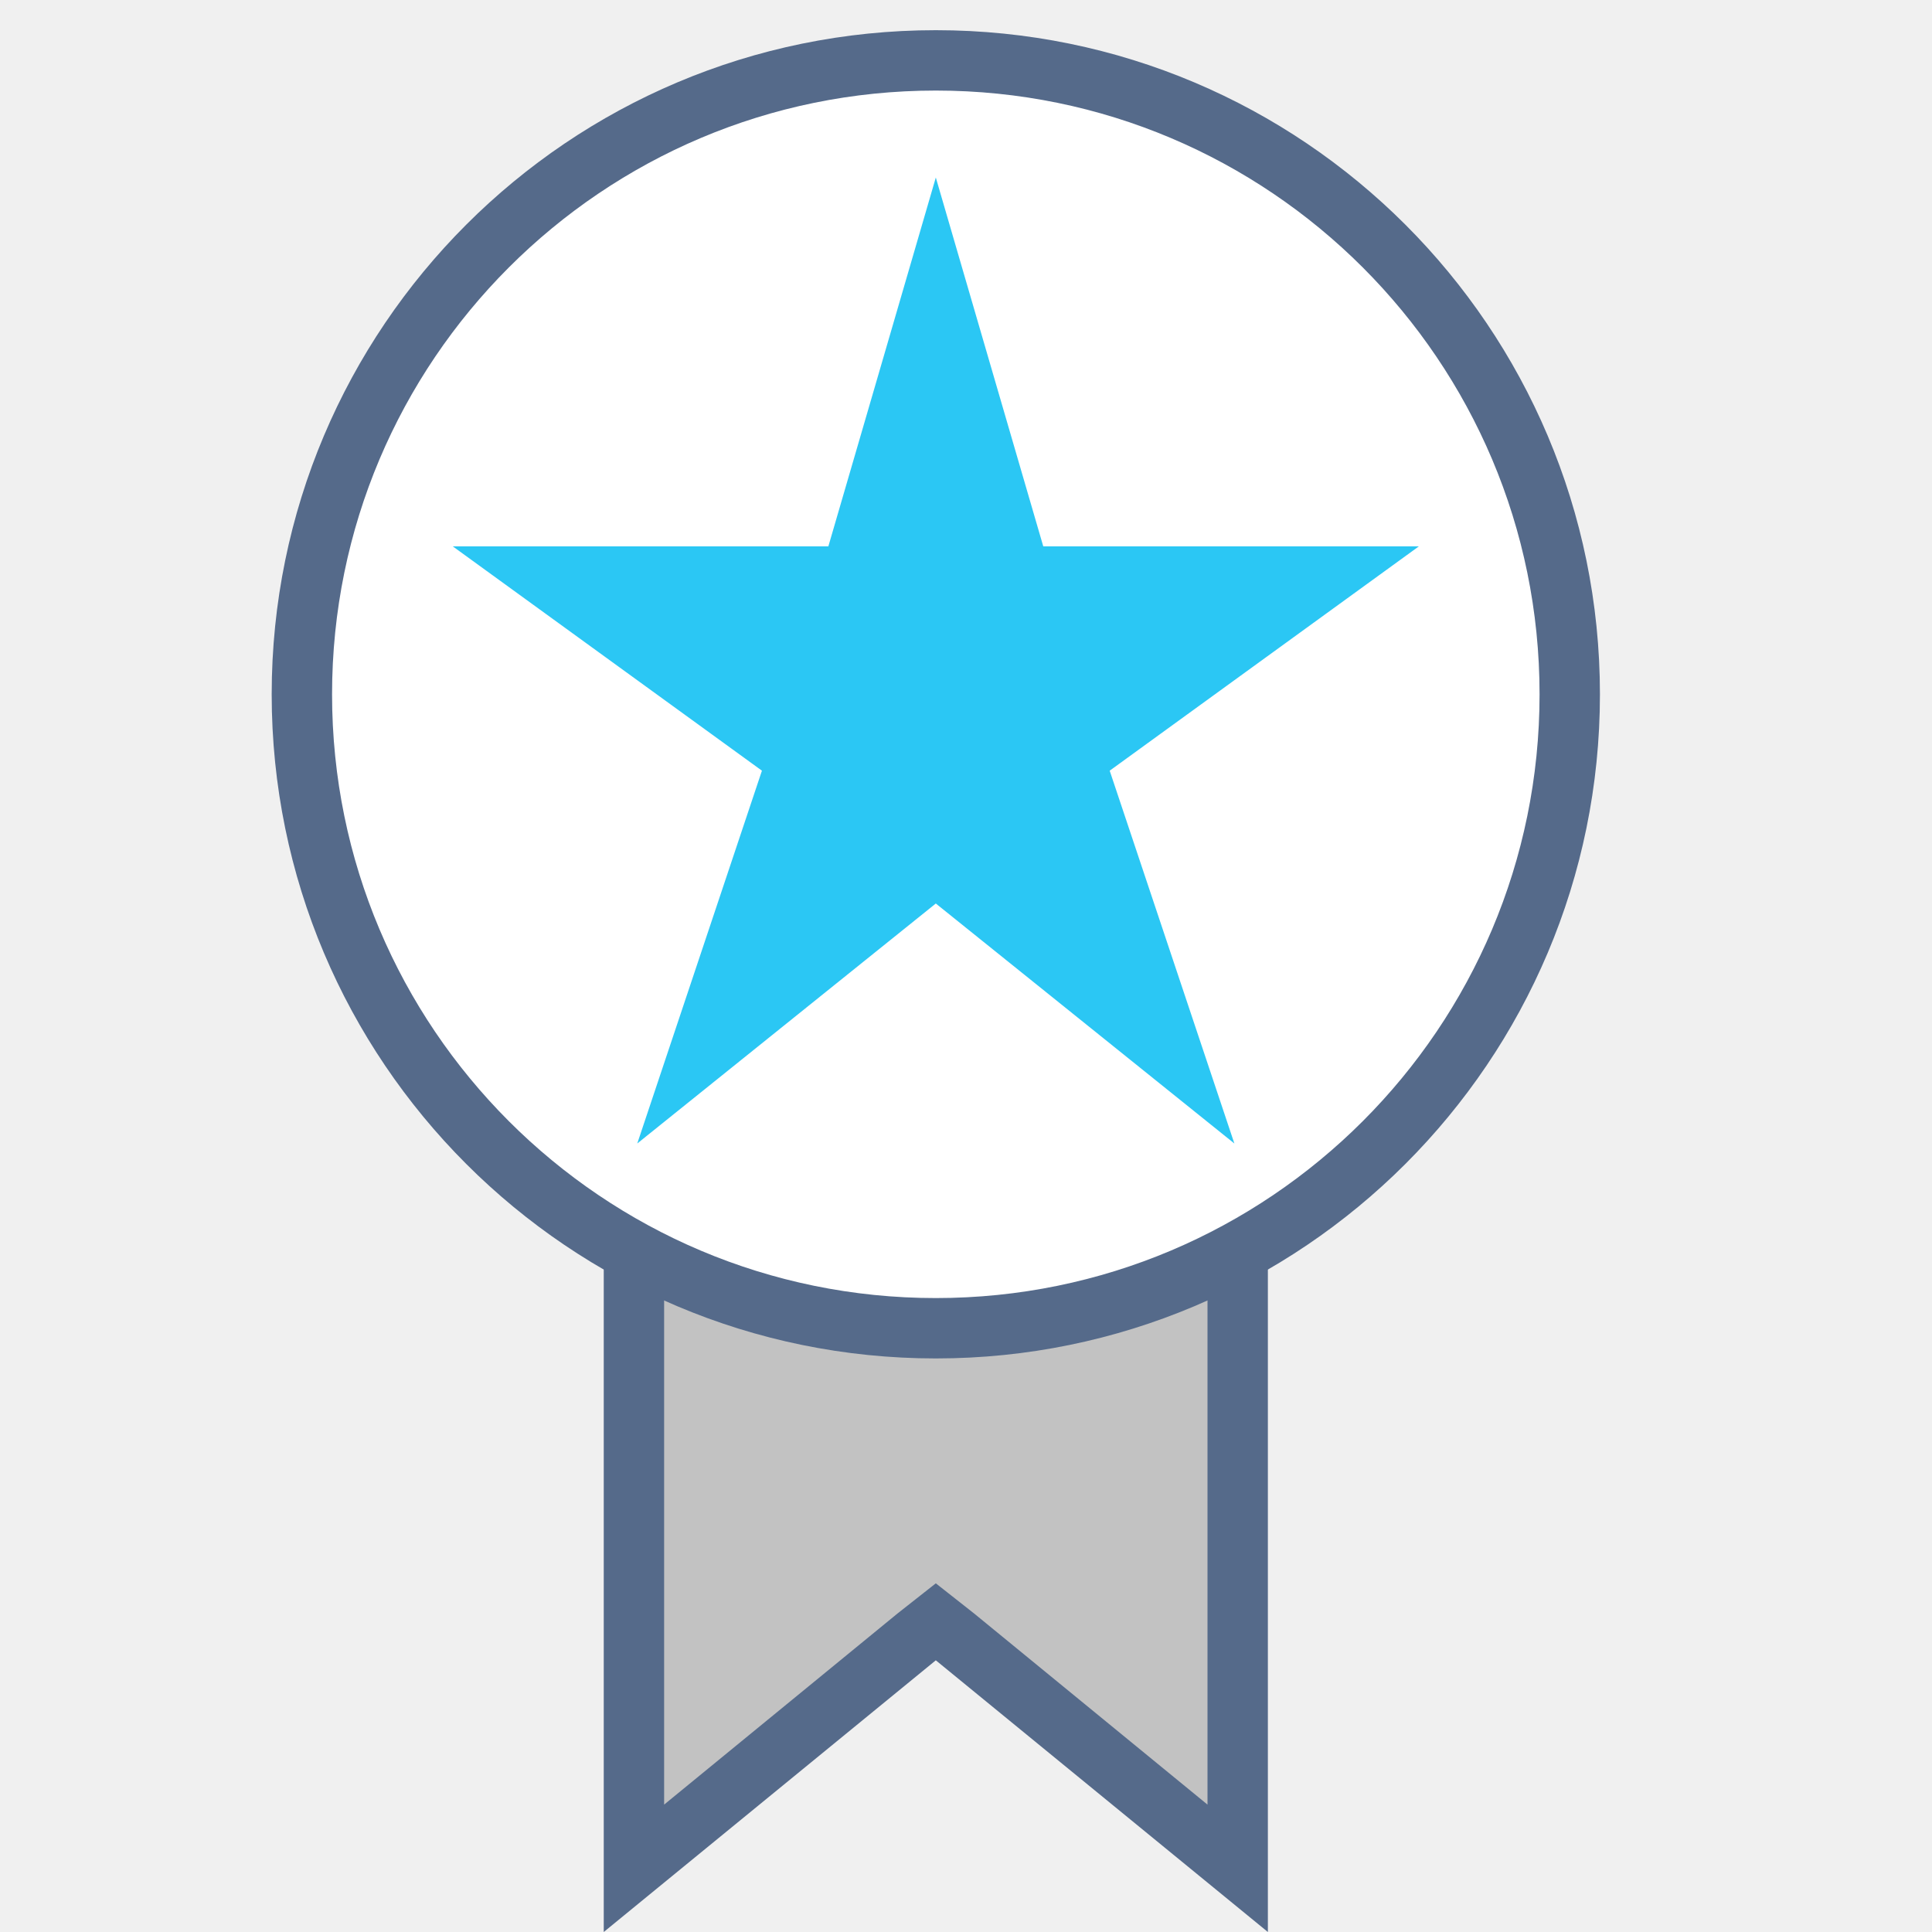
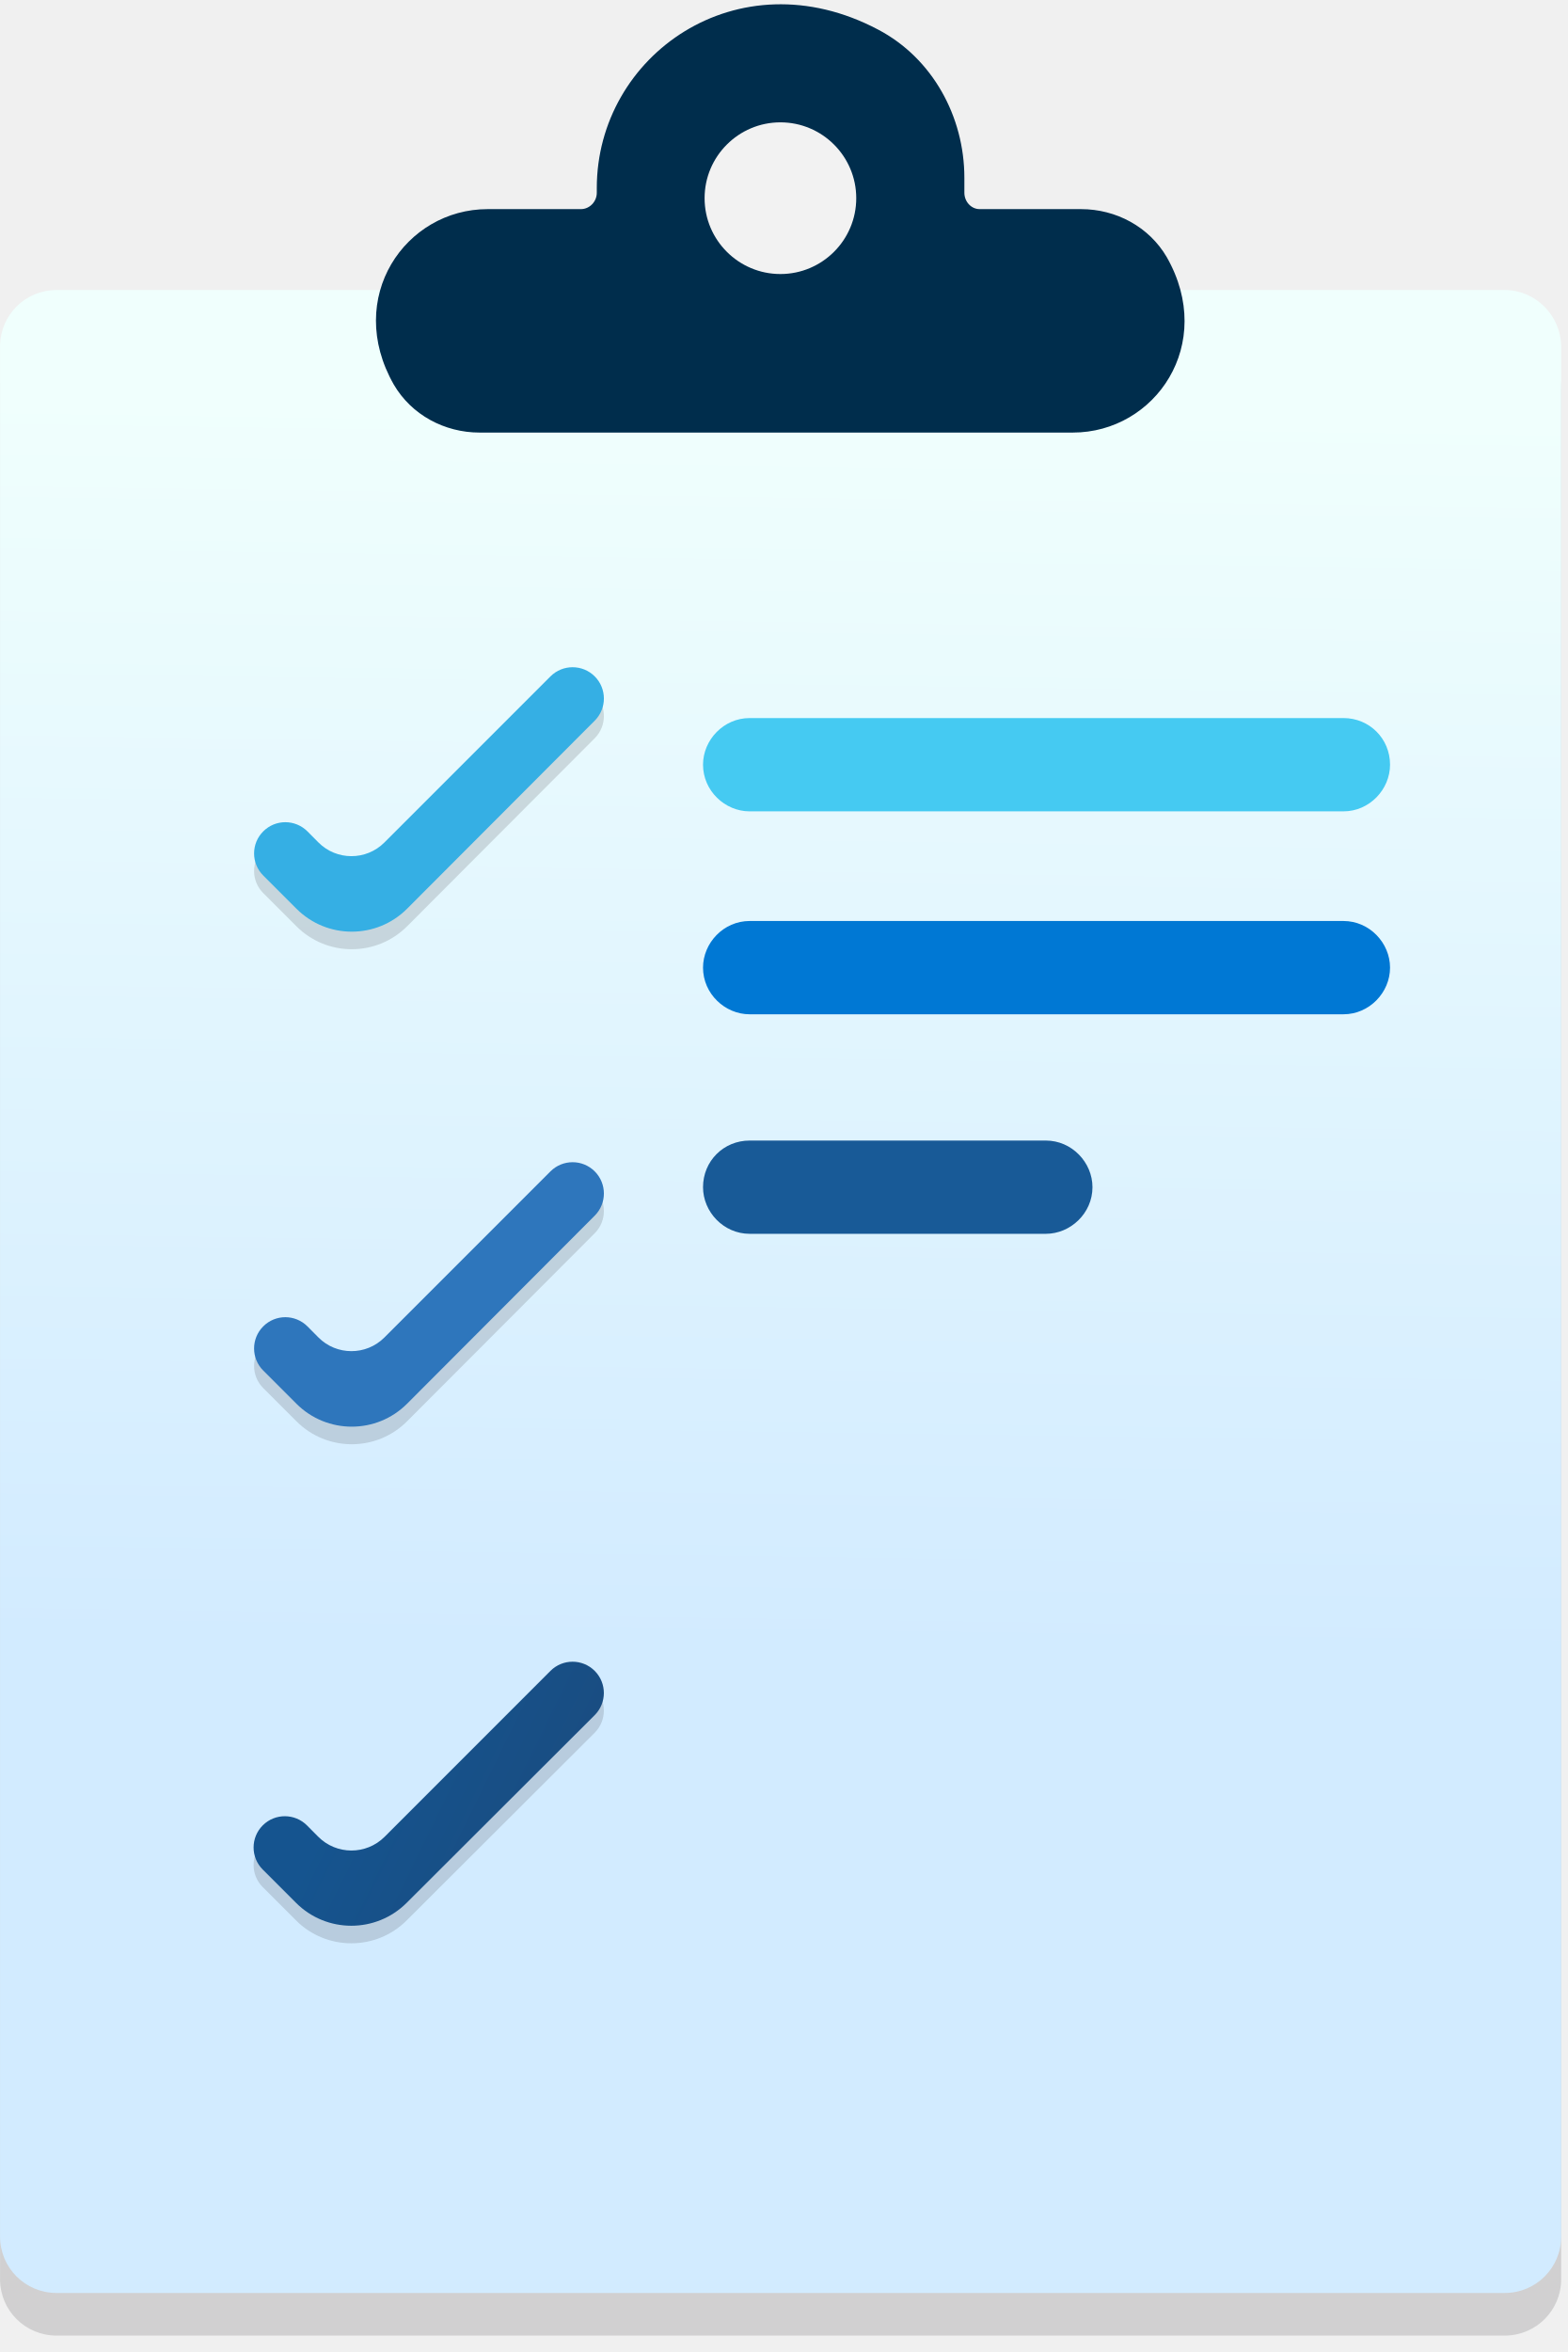
- <svg xmlns="http://www.w3.org/2000/svg" viewBox="0 0 64 64">
-   <path fill="#c2c2c2" d="M31 53.71l-10 8.18V28h20v33.89l-10-8.18z" />
-   <path d="M40 29v30.78l-7.73-6.33-1.27-1-1.27 1L22 59.78V29h18m2-2H20v37l11-9 11 9V27z" fill="#556a8a" />
-   <circle cx="31" cy="23" r="21" fill="#fff" stroke="#556a8a" stroke-miterlimit="10" stroke-width="2" />
-   <path fill="#2bc7f4" d="M31 29.93l9.89 7.95-4.13-12.35L47 18.1H34.56L31 5.88 27.44 18.1H15l10.24 7.43-4.13 12.35L31 29.93z" />
+ <svg xmlns="http://www.w3.org/2000/svg" width="38" height="57" viewBox="0 0 38 57" fill="none">
+   <path opacity="0.15" d="M36.474 8.062H1.369C0.611 8.062 0.001 8.672 0.001 9.431V55.234C0.001 55.992 0.611 56.602 1.369 56.602H36.474C37.232 56.602 37.842 55.992 37.842 55.234V9.431C37.834 8.672 37.216 8.062 36.474 8.062Z" fill="#1F1D20" />
+   <path d="M36.474 7.029H1.369C0.611 7.029 0.001 7.639 0.001 8.398V54.201C0.001 54.959 0.611 55.569 1.369 55.569H36.474C37.232 55.569 37.842 54.959 37.842 54.201V8.398C37.834 7.639 37.216 7.029 36.474 7.029Z" fill="url(#paint0_linear_2898_44358)" />
+   <path fill-rule="evenodd" clip-rule="evenodd" d="M21.283 0.716C22.602 1.408 23.376 2.826 23.376 4.309V4.672C23.376 4.883 23.537 5.068 23.748 5.068H26.204C27.053 5.068 27.852 5.496 28.281 6.23C29.484 8.34 28 10.483 26.006 10.483H11.623C10.774 10.483 9.974 10.054 9.546 9.321C8.342 7.211 9.826 5.068 11.82 5.068H14.079C14.293 5.068 14.466 4.886 14.466 4.672V4.557C14.466 1.342 17.879 -1.081 21.283 0.716Z" fill="#002D4C" />
+   <path d="M18.917 6.641C19.931 6.641 20.755 5.817 20.755 4.803C20.755 3.789 19.931 2.965 18.917 2.965C17.903 2.965 17.079 3.789 17.079 4.803C17.079 5.817 17.903 6.641 18.917 6.641Z" fill="#F2F2F2" />
+   <path opacity="0.15" d="M14.416 17.891C14.712 17.594 14.712 17.114 14.416 16.818C14.12 16.522 13.639 16.522 13.343 16.818L9.317 20.844C8.875 21.286 8.157 21.285 7.717 20.841L7.454 20.576C7.158 20.278 6.677 20.277 6.381 20.573C6.085 20.869 6.085 21.349 6.381 21.644L7.186 22.449C7.927 23.19 9.128 23.189 9.868 22.448L14.416 17.891Z" fill="#1F1D20" />
+   <path opacity="0.15" d="M14.416 29.887C14.712 29.59 14.712 29.11 14.416 28.814C14.12 28.518 13.639 28.518 13.343 28.814L9.317 32.84C8.875 33.282 8.157 33.281 7.717 32.837L7.454 32.572C7.158 32.274 6.677 32.273 6.381 32.57C6.085 32.865 6.085 33.345 6.381 33.64L7.186 34.445C7.927 35.186 9.128 35.186 9.868 34.444L14.416 29.887Z" fill="#1F1D20" />
+   <path opacity="0.15" d="M14.415 41.992C14.711 41.696 14.712 41.215 14.415 40.919C14.119 40.623 13.639 40.623 13.343 40.919L9.323 44.939C8.877 45.385 8.155 45.383 7.711 44.936L7.442 44.665C7.146 44.367 6.665 44.366 6.369 44.663C6.073 44.959 6.073 45.438 6.369 45.734L7.175 46.54C7.915 47.28 9.116 47.281 9.857 46.541L14.415 41.992Z" fill="#1F1D20" />
+   <path d="M14.416 17.465C14.712 17.169 14.712 16.688 14.416 16.392C14.12 16.096 13.639 16.096 13.343 16.392L9.317 20.418C8.875 20.86 8.157 20.859 7.717 20.415L7.454 20.15C7.158 19.852 6.677 19.851 6.381 20.148C6.085 20.443 6.085 20.923 6.381 21.218L7.186 22.023C7.927 22.764 9.128 22.764 9.868 22.022L14.416 17.465Z" fill="#35AFE4" />
+   <path d="M14.416 29.461C14.712 29.165 14.712 28.684 14.416 28.388C14.12 28.092 13.639 28.092 13.343 28.388L9.317 32.414C8.875 32.856 8.157 32.855 7.717 32.411L7.454 32.146C7.158 31.848 6.677 31.847 6.381 32.144C6.085 32.44 6.085 32.919 6.381 33.215L7.186 34.02C7.927 34.76 9.128 34.76 9.868 34.018L14.416 29.461Z" fill="#2E76BC" />
+   <path d="M14.415 41.566C14.711 41.27 14.712 40.79 14.415 40.493C14.119 40.197 13.639 40.197 13.343 40.493L9.323 44.514C8.877 44.959 8.155 44.958 7.711 44.51L7.442 44.239C7.146 43.942 6.665 43.941 6.369 44.237C6.073 44.533 6.073 45.012 6.369 45.308L7.175 46.114C7.915 46.855 9.116 46.855 9.857 46.115L14.415 41.566Z" fill="url(#paint1_linear_2898_44358)" />
+   <path d="M32.564 17.402H18.171C17.539 17.402 17.041 17.934 17.041 18.532C17.041 19.164 17.572 19.663 18.171 19.663H32.564C33.196 19.663 33.694 19.131 33.694 18.532C33.694 17.901 33.196 17.402 32.564 17.402Z" fill="#45CAF2" />
+   <path d="M32.564 22.32H18.171C17.539 22.32 17.041 22.852 17.041 23.451C17.041 24.082 17.572 24.581 18.171 24.581H32.564C33.196 24.581 33.694 24.049 33.694 23.451C33.694 22.852 33.196 22.32 32.564 22.32Z" fill="#0078D4" />
+   <path fill-rule="evenodd" clip-rule="evenodd" d="M18.171 27.641H25.351C25.982 27.641 26.481 28.172 26.481 28.771C26.481 29.402 25.949 29.901 25.351 29.901H18.171C17.539 29.901 17.041 29.369 17.041 28.771C17.041 28.139 17.539 27.641 18.171 27.641Z" fill="#185A97" />
+   <defs>
+     <linearGradient id="paint0_linear_2898_44358" x1="18.641" y1="58.726" x2="19.342" y2="9.797" gradientUnits="userSpaceOnUse">
+       <stop offset="0.383" stop-color="#D2EBFF" />
+       <stop offset="1" stop-color="#F0FFFD" />
+     </linearGradient>
+     <linearGradient id="paint1_linear_2898_44358" x1="10.132" y1="39.474" x2="48.733" y2="58.373" gradientUnits="userSpaceOnUse">
+       <stop stop-color="#15548F" />
+       <stop offset="0.418" stop-color="#243A5E" />
+       <stop offset="0.968" stop-color="#1A2C45" />
+     </linearGradient>
+   </defs>
</svg>
